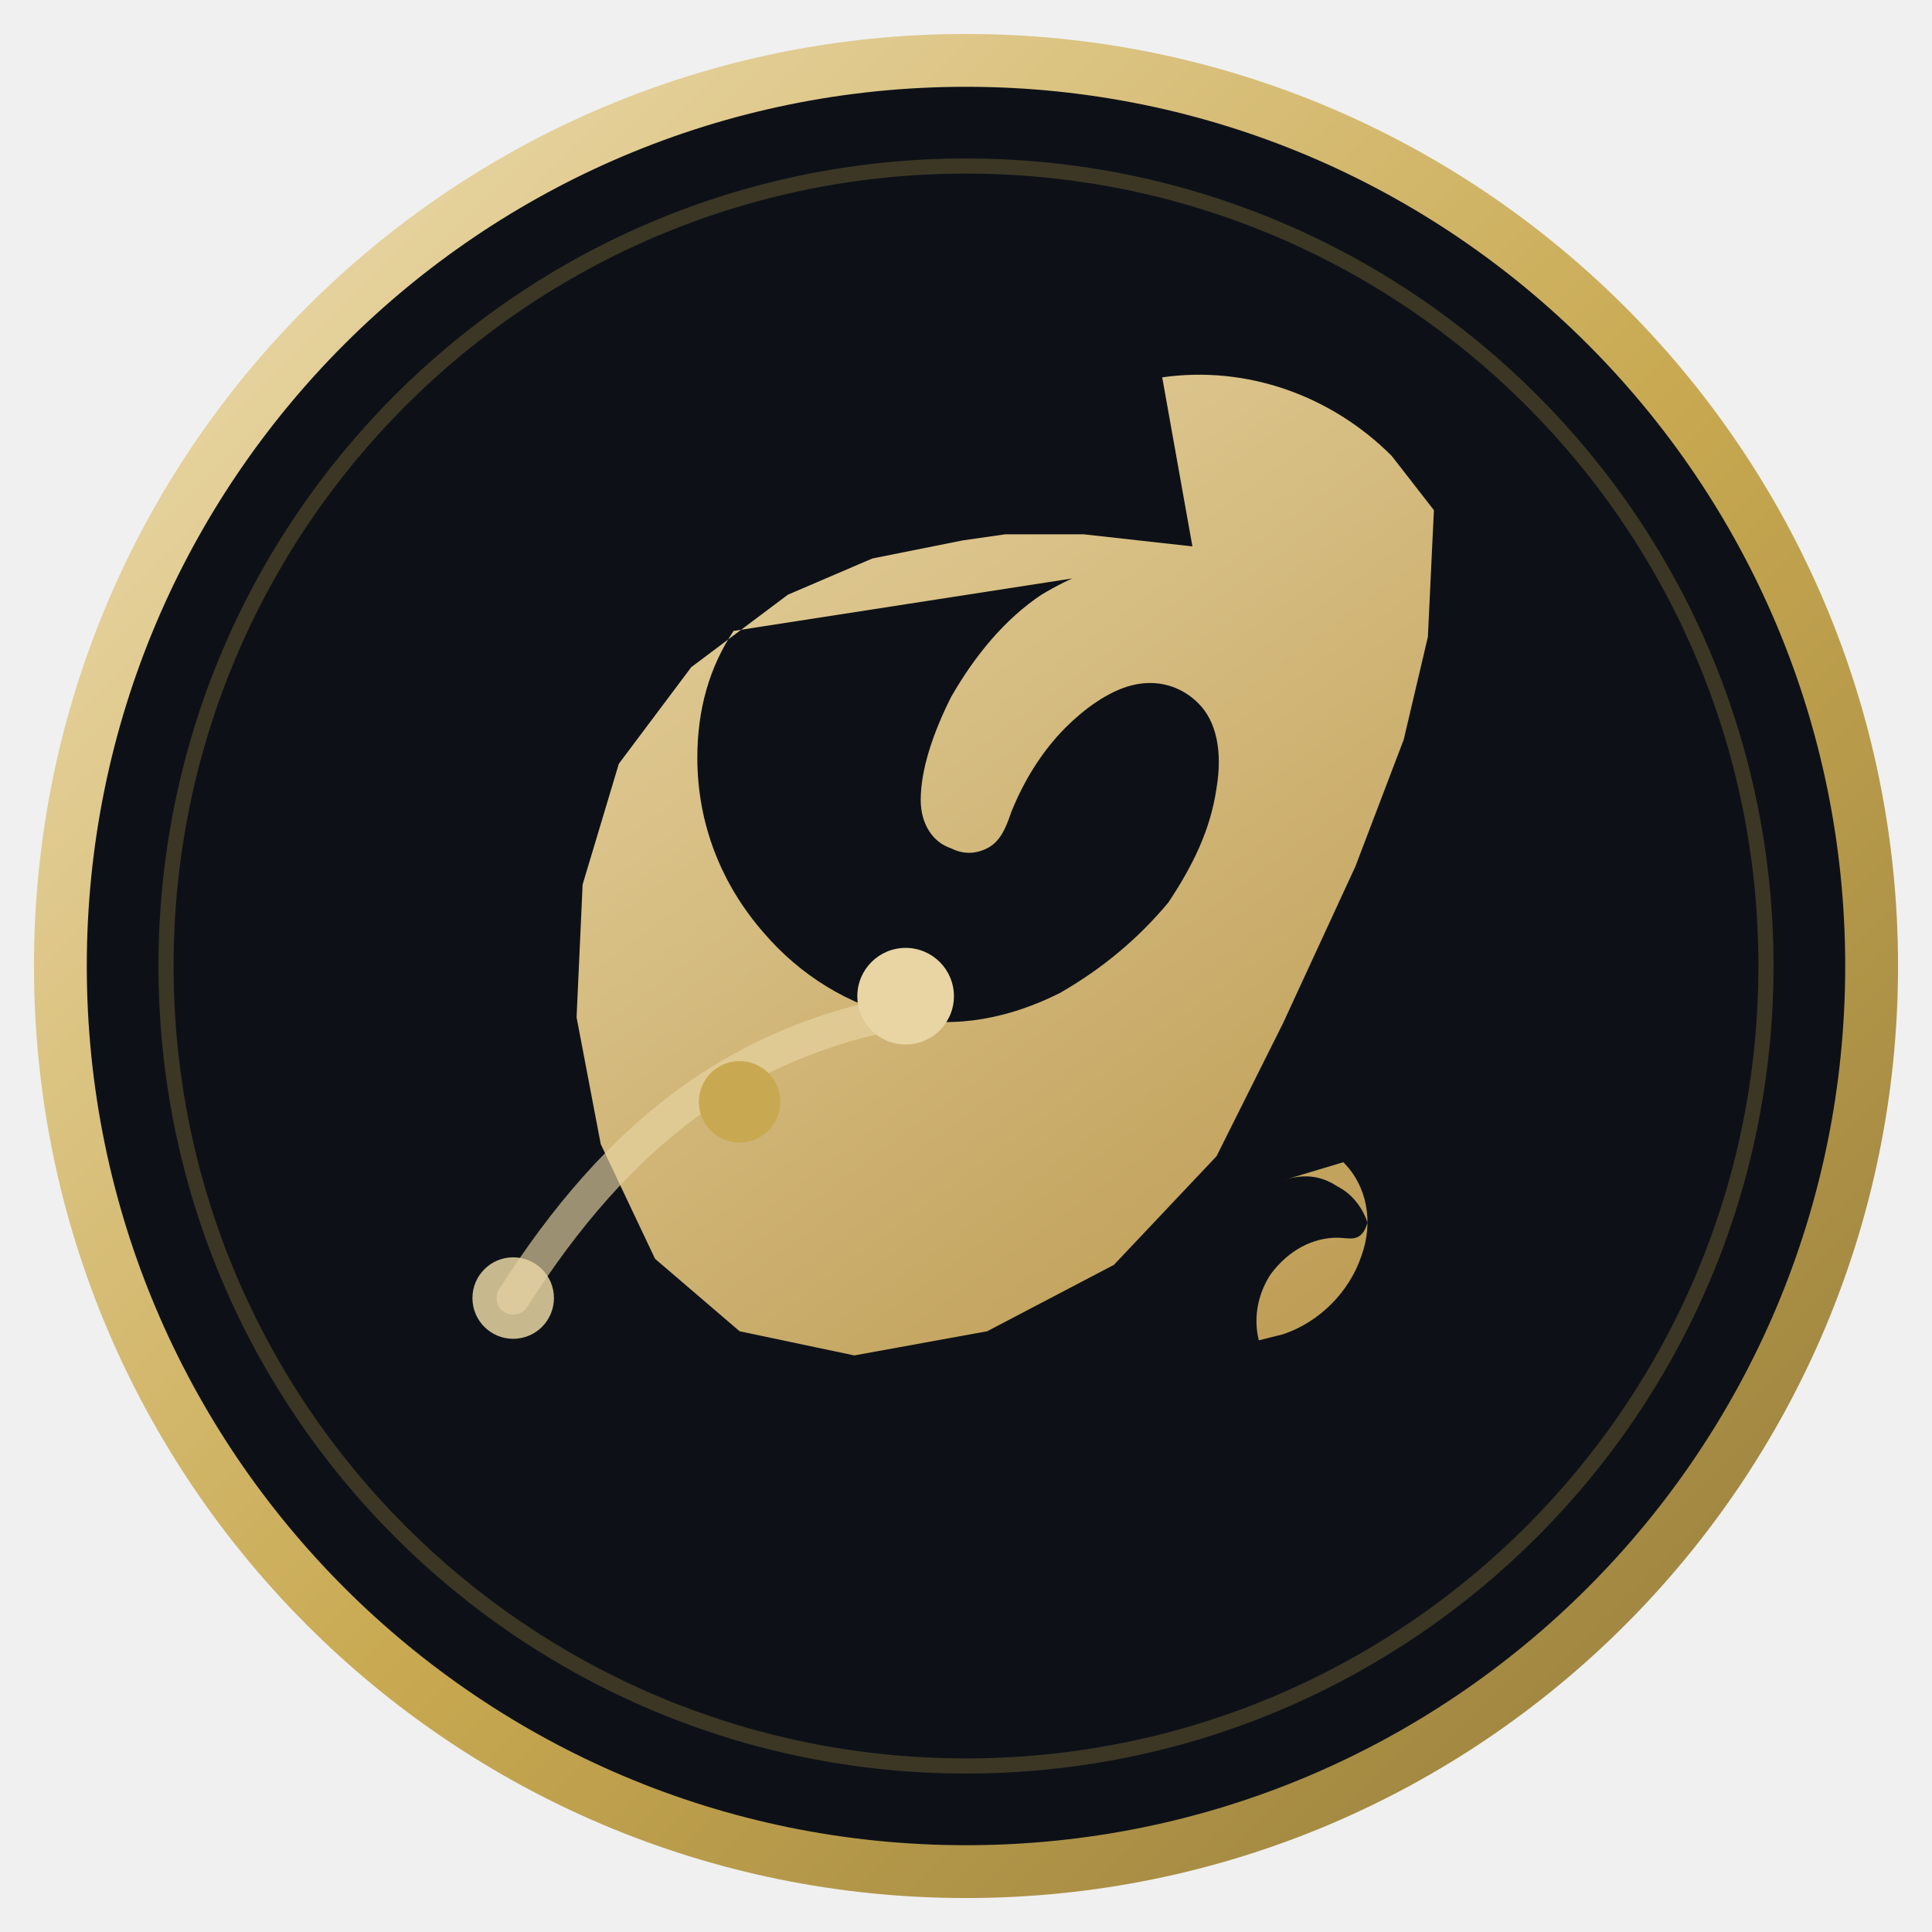
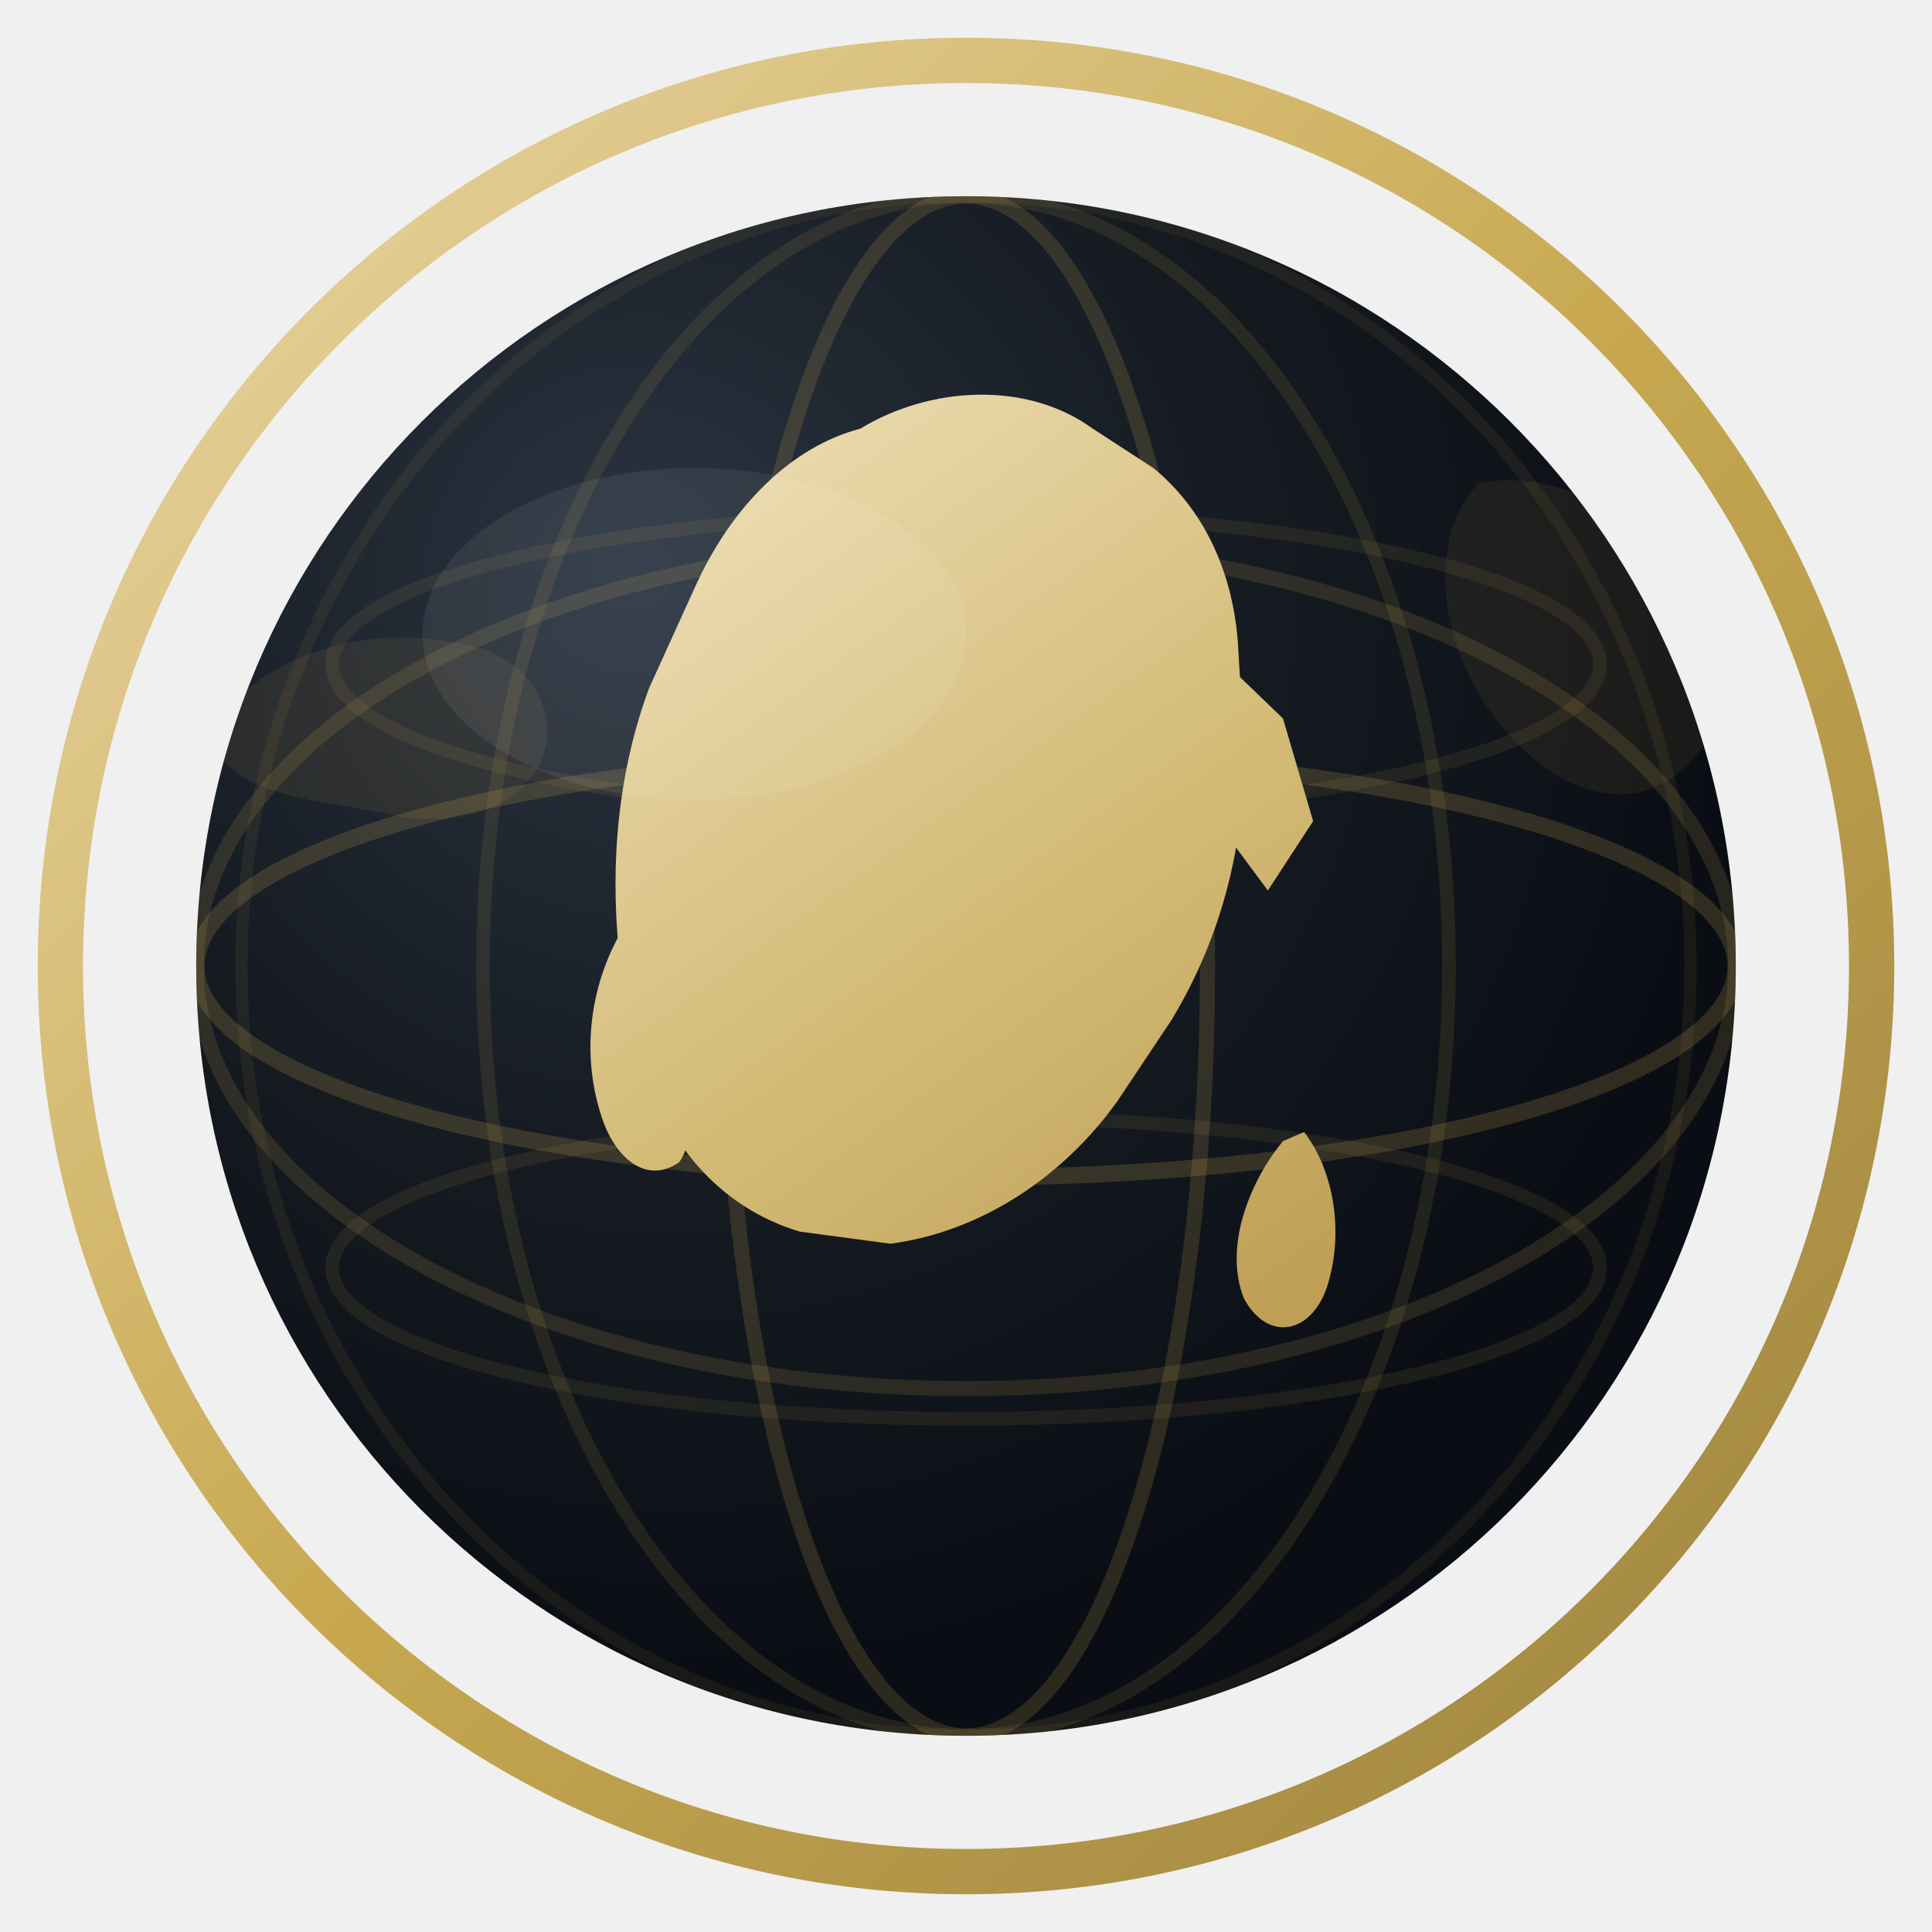
<svg xmlns="http://www.w3.org/2000/svg" viewBox="0 0 64 64" fill="none" role="img" aria-label="ANWI">
  <defs>
-     <linearGradient id="ring" x1="8" y1="8" x2="56" y2="56" gradientUnits="userSpaceOnUse">
+     <radialGradient id="m-sphere" cx="32%" cy="28%" r="68%" fx="28%" fy="24%">
+       <stop offset="0%" stop-color="#2a3441" />
+       <stop offset="55%" stop-color="#161b22" />
+       <stop offset="100%" stop-color="#0a0e14" />
+     </radialGradient>
+     <linearGradient id="m-africa" x1="20" y1="12" x2="46" y2="48" gradientUnits="userSpaceOnUse">
+       <stop stop-color="#F0E2BC" />
+       <stop offset="0.5" stop-color="#D4BC78" />
+       <stop offset="1" stop-color="#B8954A" />
+     </linearGradient>
+     <linearGradient id="m-ring" x1="4" y1="4" x2="60" y2="60" gradientUnits="userSpaceOnUse">
      <stop stop-color="#E8D5A3" />
-       <stop offset="0.55" stop-color="#C8A951" />
+       <stop offset="0.5" stop-color="#C8A951" />
      <stop offset="1" stop-color="#9E8440" />
    </linearGradient>
-     <linearGradient id="continent" x1="18" y1="12" x2="46" y2="50" gradientUnits="userSpaceOnUse">
-       <stop stop-color="#E8D5A3" />
-       <stop offset="1" stop-color="#B8954A" />
-     </linearGradient>
+     <clipPath id="m-globe">
+       <circle cx="32" cy="32" r="25.5" />
+     </clipPath>
  </defs>
-   <circle cx="32" cy="32" r="30" stroke="url(#ring)" stroke-width="1.75" fill="#0D1117" />
-   <circle cx="32" cy="32" r="26.5" stroke="#C8A951" stroke-width="0.5" stroke-opacity="0.25" />
-   <path fill="url(#continent)" d="M38.5 12.5c2.8-.4 5.6.6 7.6 2.6l1.4 1.8-.2 4.2-.8 3.4-1.6 4.2-2.4 5.2-2.2 4.4-3.4 3.6-4.2 2.2-4.4.8-3.8-.8-2.8-2.4-1.8-3.8-.8-4.2.2-4.4 1.2-4 2.4-3.2 3.2-2.4 2.8-1.2 3-.6 1.4-.2 2.6 0 3.6.4zm-14.2 8.4c-.8 1.2-1.2 2.6-1.2 4.2 0 2.2.8 4.2 2.2 5.8 1.2 1.4 2.8 2.4 4.6 2.8 1.8.4 3.6 0 5.2-.8 1.4-.8 2.6-1.8 3.6-3 .8-1.2 1.4-2.4 1.6-3.8.2-1.2 0-2.2-.6-2.8-.6-.6-1.4-.8-2.2-.6-.8.2-1.6.8-2.2 1.4-.8.8-1.4 1.8-1.8 2.8-.2.6-.4 1-.8 1.2-.4.2-.8.2-1.2 0-.6-.2-1-.8-1-1.6 0-1 .4-2.2 1-3.4.8-1.4 1.8-2.6 3-3.4 1-.6 2-1 2.8-1 .6-.2 1-.2 1.2 0z" />
-   <path fill="url(#continent)" d="M44.5 38.5c.8.8 1 2 .6 3.1-.4 1.2-1.4 2.2-2.6 2.6l-.8.2c-.2-.8 0-1.6.4-2.2.6-.8 1.4-1.2 2.2-1.2.4 0 .8.2 1-.5-.2-.6-.6-1-1-1.2-.6-.4-1.2-.4-1.8-.2z" />
-   <path d="M17 43c3.5-5.5 7.5-8.5 13-9.5" stroke="#E8D5A3" stroke-width="1.1" stroke-linecap="round" stroke-opacity="0.65" />
-   <circle cx="17" cy="43" r="1.35" fill="#E8D5A3" fill-opacity="0.85" />
-   <circle cx="24.5" cy="36.5" r="1.35" fill="#C8A951" />
-   <circle cx="30" cy="33" r="1.6" fill="#E8D5A3" />
+   <circle cx="32" cy="32" r="30" stroke="url(#m-ring)" stroke-width="1.5" fill="none" />
+   <circle cx="32" cy="32" r="25.5" fill="url(#m-sphere)" />
+   <g clip-path="url(#m-globe)">
+     <ellipse cx="32" cy="32" rx="25.5" ry="7" stroke="#C8A951" stroke-opacity="0.2" stroke-width="0.55" fill="none" />
+     <ellipse cx="32" cy="32" rx="25.5" ry="14" stroke="#C8A951" stroke-opacity="0.15" stroke-width="0.5" fill="none" />
+     <ellipse cx="32" cy="22" rx="21" ry="5" stroke="#C8A951" stroke-opacity="0.1" stroke-width="0.45" fill="none" />
+     <ellipse cx="32" cy="42" rx="21" ry="5" stroke="#C8A951" stroke-opacity="0.1" stroke-width="0.45" fill="none" />
+     <ellipse cx="32" cy="32" rx="8" ry="25.5" stroke="#C8A951" stroke-opacity="0.18" stroke-width="0.5" fill="none" />
+     <ellipse cx="32" cy="32" rx="16" ry="25.5" stroke="#C8A951" stroke-opacity="0.12" stroke-width="0.45" fill="none" />
+     <ellipse cx="32" cy="32" rx="24" ry="25.5" stroke="#C8A951" stroke-opacity="0.08" stroke-width="0.4" fill="none" />
+     <path d="M7 24c2-2.5 5.5-3.5 9-2.5 1.5.5 2.5 2 2 3.5-.5 1.5-2.5 2.5-5 2-2-.5-6-.5-6-3z" fill="#C8A951" fill-opacity="0.1" />
+     <path d="M49 16c2.5-.5 6 1 7.5 4.5 1 2 .5 4.5-1.5 5.5s-4.5-.5-6-3c-1.5-2.5-1.5-5.5 0-7z" fill="#C8A951" fill-opacity="0.08" />
+     <path fill="url(#m-africa)" d="M28.5 14.2C30.8 12.8 34 12.6 36.2 14.2L38.2 15.5C39.8 16.8 40.8 18.8 41 21.2L41.2 24.5C41.3 27.8 40.5 31 38.8 33.8L37 36.5C35.2 39 32.5 40.8 29.5 41.2L26.5 40.8C23.8 40 22 37.8 21.2 35L20.5 31.5C20.2 28.5 20.5 25.5 21.5 22.8L23 19.5C24.2 16.8 26.2 14.8 28.5 14.2Z" />
+     <path fill="url(#m-africa)" d="M20.8 30.5C19.5 32.5 19.2 35 20 37.2 20.5 38.5 21.5 39.2 22.5 38.5 23.2 37.5 22.8 35.5 22 33.8 21.5 32.2 21 31 20.8 30.5Z" />
+     <path fill="url(#m-africa)" d="M39.8 21.2L42.5 23.8L43.5 27.2L42 29.5L40 26.8L39.5 24.2 39.8 21.2Z" />
+     <path fill="url(#m-africa)" d="M43.2 37.5C44.2 38.8 44.5 40.8 44 42.5 43.5 44.2 42 44.5 41.2 43 40.5 41.2 41.5 39 42.5 37.8 43 37 43.2 37.5Z" />
+   </g>
+   <ellipse cx="23" cy="21" rx="9" ry="5.5" fill="#fff" fill-opacity="0.07" />
</svg>
